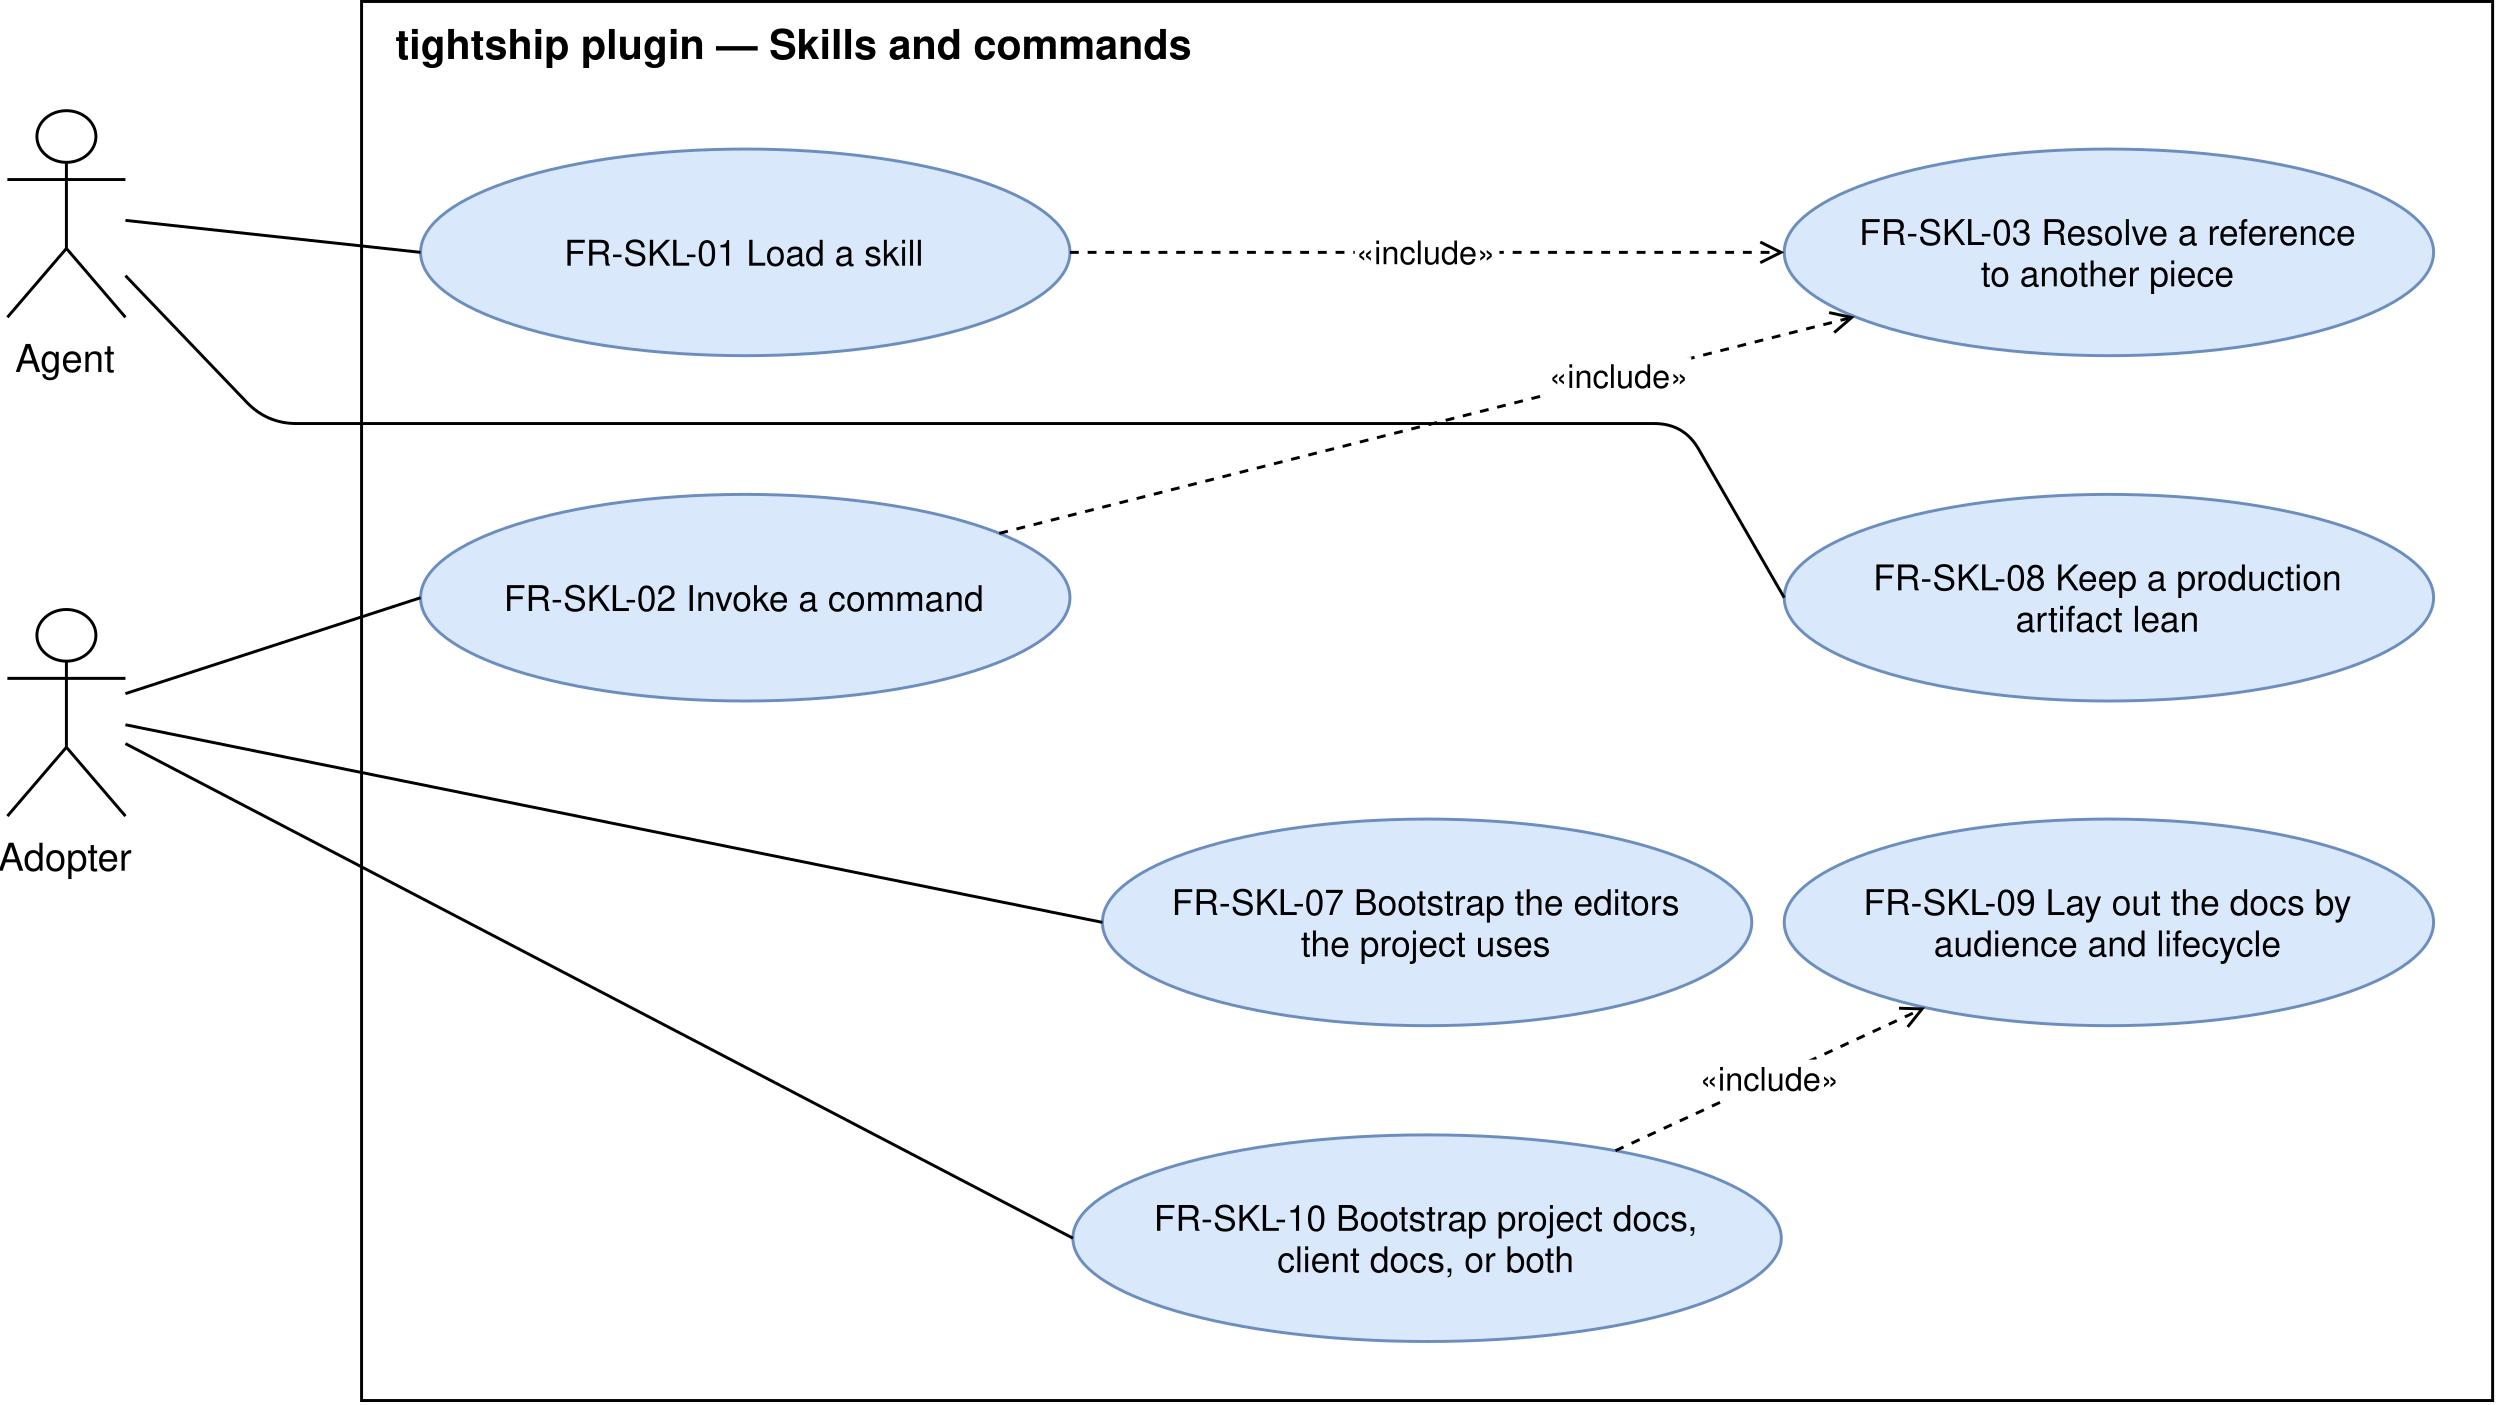
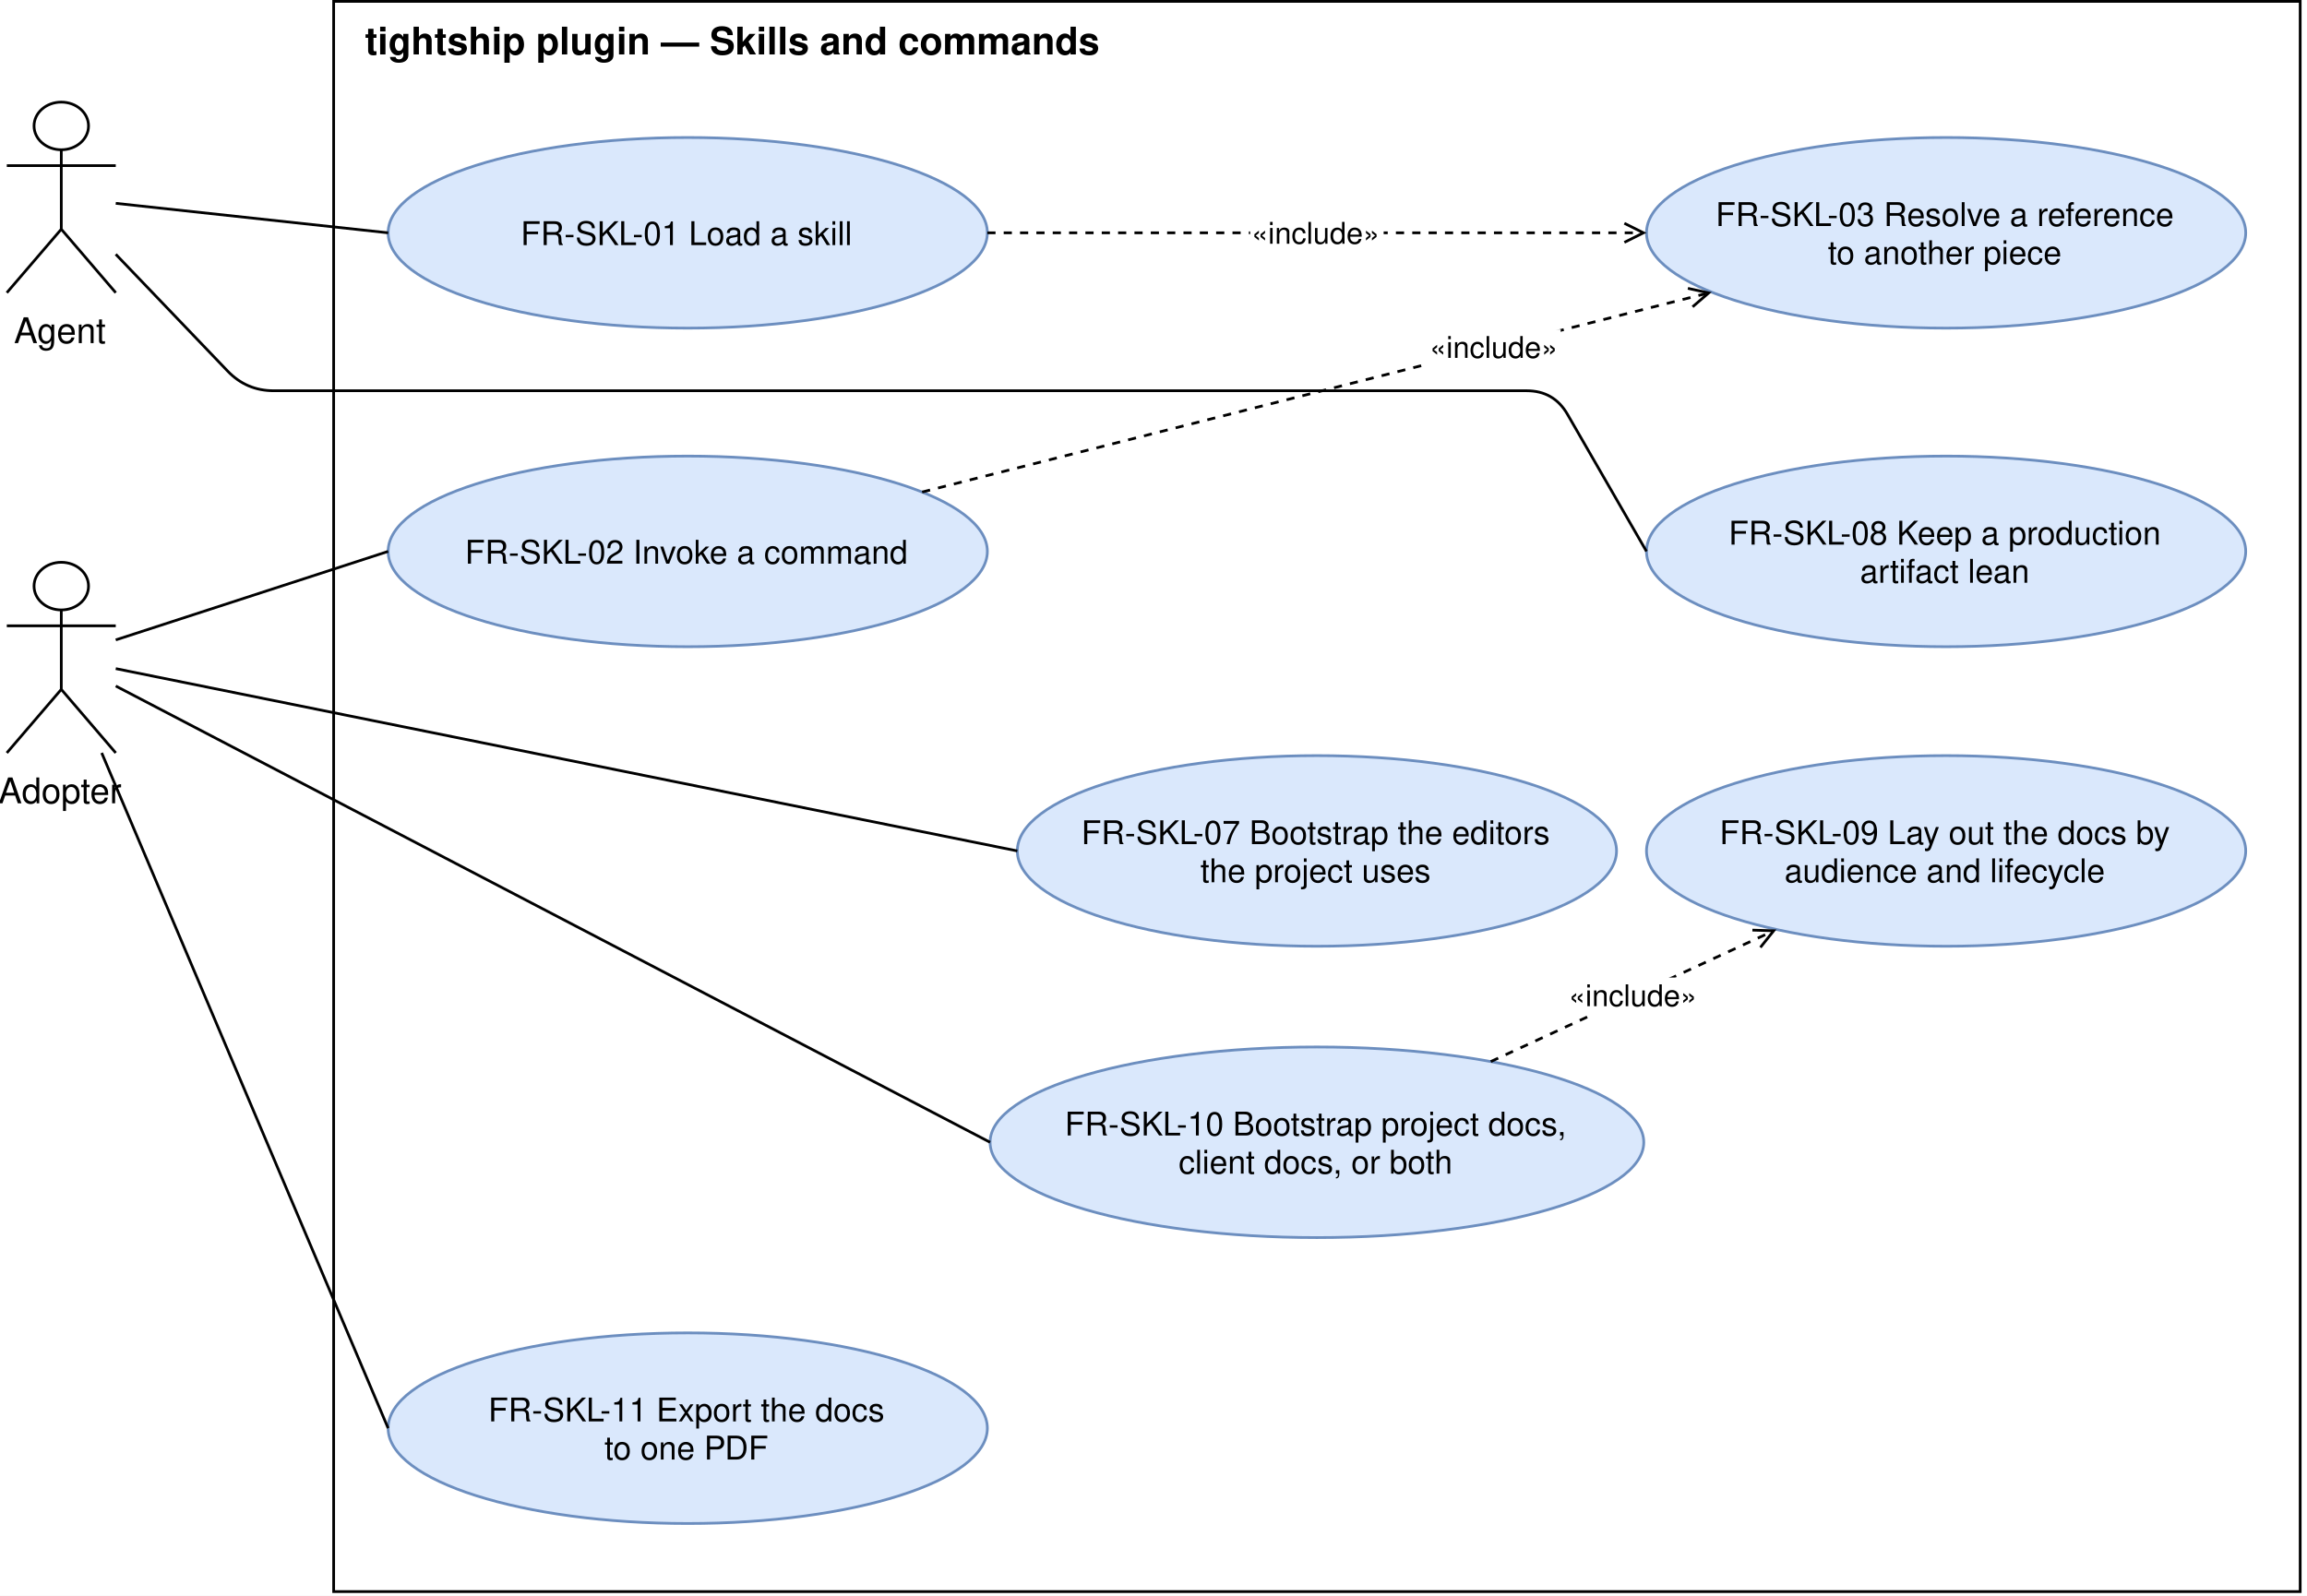
- <svg xmlns="http://www.w3.org/2000/svg" style="background: #ffffff; background-color: #ffffff; color-scheme: light;" version="1.1" width="847px" height="476px" viewBox="0 0 847 476" content="&lt;mxfile host=&quot;Electron&quot;&gt;&#10;  &lt;diagram name=&quot;Page-1&quot; id=&quot;0&quot;&gt;&#10;    &lt;mxGraphModel grid=&quot;0&quot; gridSize=&quot;10&quot; guides=&quot;1&quot; tooltips=&quot;1&quot; connect=&quot;1&quot; arrows=&quot;1&quot; fold=&quot;0&quot; page=&quot;0&quot; pageScale=&quot;1&quot; pageWidth=&quot;850&quot; pageHeight=&quot;1100&quot; background=&quot;#ffffff&quot; math=&quot;0&quot; shadow=&quot;0&quot;&gt;&#10;      &lt;root&gt;&#10;        &lt;mxCell id=&quot;0&quot; /&gt;&#10;        &lt;mxCell id=&quot;1&quot; parent=&quot;0&quot; /&gt;&#10;        &lt;mxCell id=&quot;c2&quot; parent=&quot;1&quot; style=&quot;rounded=0;fillColor=none;verticalAlign=top;align=left;spacingLeft=10;fontStyle=1;fontSize=14;html=0;&quot; value=&quot;tightship plugin — Skills and commands&quot; vertex=&quot;1&quot;&gt;&#10;          &lt;mxGeometry height=&quot;474&quot; width=&quot;722&quot; x=&quot;162&quot; y=&quot;41&quot; as=&quot;geometry&quot; /&gt;&#10;        &lt;/mxCell&gt;&#10;        &lt;mxCell id=&quot;c3&quot; parent=&quot;1&quot; style=&quot;ellipse;fontSize=12;fillColor=#dae8fc;strokeColor=#6c8ebf;html=0;&quot; value=&quot;FR-SKL-01 Load a skill&quot; vertex=&quot;1&quot;&gt;&#10;          &lt;mxGeometry height=&quot;70&quot; width=&quot;220&quot; x=&quot;182&quot; y=&quot;91&quot; as=&quot;geometry&quot; /&gt;&#10;        &lt;/mxCell&gt;&#10;        &lt;mxCell id=&quot;c4&quot; parent=&quot;1&quot; style=&quot;ellipse;fontSize=12;fillColor=#dae8fc;strokeColor=#6c8ebf;html=0;&quot; value=&quot;FR-SKL-02 Invoke a command&quot; vertex=&quot;1&quot;&gt;&#10;          &lt;mxGeometry height=&quot;70&quot; width=&quot;220&quot; x=&quot;182&quot; y=&quot;208&quot; as=&quot;geometry&quot; /&gt;&#10;        &lt;/mxCell&gt;&#10;        &lt;mxCell id=&quot;c5&quot; parent=&quot;1&quot; style=&quot;ellipse;fontSize=12;fillColor=#dae8fc;strokeColor=#6c8ebf;html=0;&quot; value=&quot;FR-SKL-03 Resolve a reference&amp;#xa;to another piece&quot; vertex=&quot;1&quot;&gt;&#10;          &lt;mxGeometry height=&quot;70&quot; width=&quot;220&quot; x=&quot;644&quot; y=&quot;91&quot; as=&quot;geometry&quot; /&gt;&#10;        &lt;/mxCell&gt;&#10;        &lt;mxCell id=&quot;c6&quot; parent=&quot;1&quot; style=&quot;shape=umlActor;verticalLabelPosition=bottom;verticalAlign=top;fontSize=13;html=0;&quot; value=&quot;Agent&quot; vertex=&quot;1&quot;&gt;&#10;          &lt;mxGeometry height=&quot;70&quot; width=&quot;40&quot; x=&quot;42&quot; y=&quot;78&quot; as=&quot;geometry&quot; /&gt;&#10;        &lt;/mxCell&gt;&#10;        &lt;mxCell id=&quot;c7&quot; edge=&quot;1&quot; parent=&quot;1&quot; source=&quot;c6&quot; style=&quot;endArrow=none;entryX=0;entryY=0.5;html=0;fontSize=11;labelBackgroundColor=#ffffff;&quot; target=&quot;c3&quot; value=&quot;&quot;&gt;&#10;          &lt;mxGeometry relative=&quot;1&quot; as=&quot;geometry&quot; /&gt;&#10;        &lt;/mxCell&gt;&#10;        &lt;mxCell id=&quot;c8&quot; parent=&quot;1&quot; style=&quot;shape=umlActor;verticalLabelPosition=bottom;verticalAlign=top;fontSize=13;html=0;&quot; value=&quot;Adopter&quot; vertex=&quot;1&quot;&gt;&#10;          &lt;mxGeometry height=&quot;70&quot; width=&quot;40&quot; x=&quot;42&quot; y=&quot;247&quot; as=&quot;geometry&quot; /&gt;&#10;        &lt;/mxCell&gt;&#10;        &lt;mxCell id=&quot;c9&quot; edge=&quot;1&quot; parent=&quot;1&quot; source=&quot;c8&quot; style=&quot;endArrow=none;entryX=0;entryY=0.5;html=0;fontSize=11;labelBackgroundColor=#ffffff;&quot; target=&quot;c4&quot; value=&quot;&quot;&gt;&#10;          &lt;mxGeometry relative=&quot;1&quot; as=&quot;geometry&quot; /&gt;&#10;        &lt;/mxCell&gt;&#10;        &lt;mxCell id=&quot;c10&quot; edge=&quot;1&quot; parent=&quot;1&quot; source=&quot;c3&quot; style=&quot;dashed=1;endArrow=open;endFill=0;html=0;fontSize=11;labelBackgroundColor=#ffffff;&quot; target=&quot;c5&quot; value=&quot;«include»&quot;&gt;&#10;          &lt;mxGeometry relative=&quot;1&quot; as=&quot;geometry&quot; /&gt;&#10;        &lt;/mxCell&gt;&#10;        &lt;mxCell id=&quot;c11&quot; edge=&quot;1&quot; parent=&quot;1&quot; source=&quot;c4&quot; style=&quot;dashed=1;endArrow=open;endFill=0;html=0;fontSize=11;labelBackgroundColor=#ffffff;&quot; target=&quot;c5&quot; value=&quot;«include»&quot;&gt;&#10;          &lt;mxGeometry relative=&quot;1&quot; x=&quot;0.45&quot; as=&quot;geometry&quot; /&gt;&#10;        &lt;/mxCell&gt;&#10;        &lt;mxCell id=&quot;c12&quot; parent=&quot;1&quot; style=&quot;ellipse;fontSize=12;fillColor=#dae8fc;strokeColor=#6c8ebf;html=0;&quot; value=&quot;FR-SKL-07 Bootstrap the editors&amp;#xa;the project uses&quot; vertex=&quot;1&quot;&gt;&#10;          &lt;mxGeometry height=&quot;70&quot; width=&quot;220&quot; x=&quot;413&quot; y=&quot;318&quot; as=&quot;geometry&quot; /&gt;&#10;        &lt;/mxCell&gt;&#10;        &lt;mxCell id=&quot;c13&quot; edge=&quot;1&quot; parent=&quot;1&quot; source=&quot;c8&quot; style=&quot;endArrow=none;entryX=0;entryY=0.5;html=0;fontSize=11;labelBackgroundColor=#ffffff;&quot; target=&quot;c12&quot; value=&quot;&quot;&gt;&#10;          &lt;mxGeometry relative=&quot;1&quot; as=&quot;geometry&quot; /&gt;&#10;        &lt;/mxCell&gt;&#10;        &lt;mxCell id=&quot;c14&quot; parent=&quot;1&quot; style=&quot;ellipse;fontSize=12;fillColor=#dae8fc;strokeColor=#6c8ebf;html=0;&quot; value=&quot;FR-SKL-08 Keep a production&amp;#xa;artifact lean&quot; vertex=&quot;1&quot;&gt;&#10;          &lt;mxGeometry height=&quot;70&quot; width=&quot;220&quot; x=&quot;644&quot; y=&quot;208&quot; as=&quot;geometry&quot; /&gt;&#10;        &lt;/mxCell&gt;&#10;        &lt;mxCell id=&quot;c15&quot; edge=&quot;1&quot; parent=&quot;1&quot; source=&quot;c6&quot; style=&quot;endArrow=none;entryX=0;entryY=0.5;html=0;fontSize=11;labelBackgroundColor=#ffffff;&quot; target=&quot;c14&quot; value=&quot;&quot;&gt;&#10;          &lt;mxGeometry relative=&quot;1&quot; as=&quot;geometry&quot;&gt;&#10;            &lt;Array as=&quot;points&quot;&gt;&#10;              &lt;mxPoint x=&quot;130&quot; y=&quot;184&quot; /&gt;&#10;              &lt;mxPoint x=&quot;610&quot; y=&quot;184&quot; /&gt;&#10;            &lt;/Array&gt;&#10;          &lt;/mxGeometry&gt;&#10;        &lt;/mxCell&gt;&#10;        &lt;mxCell id=&quot;c16&quot; parent=&quot;1&quot; style=&quot;ellipse;fontSize=12;fillColor=#dae8fc;strokeColor=#6c8ebf;html=0;&quot; value=&quot;FR-SKL-10 Bootstrap project docs,&amp;#xa;client docs, or both&quot; vertex=&quot;1&quot;&gt;&#10;          &lt;mxGeometry height=&quot;70&quot; width=&quot;240&quot; x=&quot;403&quot; y=&quot;425&quot; as=&quot;geometry&quot; /&gt;&#10;        &lt;/mxCell&gt;&#10;        &lt;mxCell id=&quot;c17&quot; edge=&quot;1&quot; parent=&quot;1&quot; source=&quot;c8&quot; style=&quot;endArrow=none;entryX=0;entryY=0.5;html=0;fontSize=11;labelBackgroundColor=#ffffff;&quot; target=&quot;c16&quot; value=&quot;&quot;&gt;&#10;          &lt;mxGeometry relative=&quot;1&quot; as=&quot;geometry&quot; /&gt;&#10;        &lt;/mxCell&gt;&#10;        &lt;mxCell id=&quot;c18&quot; parent=&quot;1&quot; style=&quot;ellipse;fontSize=12;fillColor=#dae8fc;strokeColor=#6c8ebf;html=0;&quot; value=&quot;FR-SKL-09 Lay out the docs by&amp;#xa;audience and lifecycle&quot; vertex=&quot;1&quot;&gt;&#10;          &lt;mxGeometry height=&quot;70&quot; width=&quot;220&quot; x=&quot;644&quot; y=&quot;318&quot; as=&quot;geometry&quot; /&gt;&#10;        &lt;/mxCell&gt;&#10;        &lt;mxCell id=&quot;c19&quot; edge=&quot;1&quot; parent=&quot;1&quot; source=&quot;c16&quot; style=&quot;dashed=1;endArrow=open;endFill=0;html=0;fontSize=11;labelBackgroundColor=#ffffff;&quot; target=&quot;c18&quot; value=&quot;«include»&quot;&gt;&#10;          &lt;mxGeometry relative=&quot;1&quot; as=&quot;geometry&quot; /&gt;&#10;        &lt;/mxCell&gt;&#10;      &lt;/root&gt;&#10;    &lt;/mxGraphModel&gt;&#10;  &lt;/diagram&gt;&#10;&lt;/mxfile&gt;&#10;">
+ <svg xmlns="http://www.w3.org/2000/svg" style="background: #ffffff; background-color: #ffffff; color-scheme: light;" version="1.1" width="847px" height="586px" viewBox="0 0 847 586" content="&lt;mxfile host=&quot;Electron&quot;&gt;&#10;  &lt;diagram name=&quot;Page-1&quot; id=&quot;0&quot;&gt;&#10;    &lt;mxGraphModel grid=&quot;0&quot; gridSize=&quot;10&quot; guides=&quot;1&quot; tooltips=&quot;1&quot; connect=&quot;1&quot; arrows=&quot;1&quot; fold=&quot;0&quot; page=&quot;0&quot; pageScale=&quot;1&quot; pageWidth=&quot;850&quot; pageHeight=&quot;1100&quot; background=&quot;#ffffff&quot; math=&quot;0&quot; shadow=&quot;0&quot;&gt;&#10;      &lt;root&gt;&#10;        &lt;mxCell id=&quot;0&quot; /&gt;&#10;        &lt;mxCell id=&quot;1&quot; parent=&quot;0&quot; /&gt;&#10;        &lt;mxCell id=&quot;c2&quot; parent=&quot;1&quot; style=&quot;rounded=0;fillColor=none;verticalAlign=top;align=left;spacingLeft=10;fontStyle=1;fontSize=14;html=0;&quot; value=&quot;tightship plugin — Skills and commands&quot; vertex=&quot;1&quot;&gt;&#10;          &lt;mxGeometry height=&quot;584&quot; width=&quot;722&quot; x=&quot;162&quot; y=&quot;41&quot; as=&quot;geometry&quot; /&gt;&#10;        &lt;/mxCell&gt;&#10;        &lt;mxCell id=&quot;c3&quot; parent=&quot;1&quot; style=&quot;ellipse;fontSize=12;fillColor=#dae8fc;strokeColor=#6c8ebf;html=0;&quot; value=&quot;FR-SKL-01 Load a skill&quot; vertex=&quot;1&quot;&gt;&#10;          &lt;mxGeometry height=&quot;70&quot; width=&quot;220&quot; x=&quot;182&quot; y=&quot;91&quot; as=&quot;geometry&quot; /&gt;&#10;        &lt;/mxCell&gt;&#10;        &lt;mxCell id=&quot;c4&quot; parent=&quot;1&quot; style=&quot;ellipse;fontSize=12;fillColor=#dae8fc;strokeColor=#6c8ebf;html=0;&quot; value=&quot;FR-SKL-02 Invoke a command&quot; vertex=&quot;1&quot;&gt;&#10;          &lt;mxGeometry height=&quot;70&quot; width=&quot;220&quot; x=&quot;182&quot; y=&quot;208&quot; as=&quot;geometry&quot; /&gt;&#10;        &lt;/mxCell&gt;&#10;        &lt;mxCell id=&quot;c5&quot; parent=&quot;1&quot; style=&quot;ellipse;fontSize=12;fillColor=#dae8fc;strokeColor=#6c8ebf;html=0;&quot; value=&quot;FR-SKL-03 Resolve a reference&amp;#xa;to another piece&quot; vertex=&quot;1&quot;&gt;&#10;          &lt;mxGeometry height=&quot;70&quot; width=&quot;220&quot; x=&quot;644&quot; y=&quot;91&quot; as=&quot;geometry&quot; /&gt;&#10;        &lt;/mxCell&gt;&#10;        &lt;mxCell id=&quot;c6&quot; parent=&quot;1&quot; style=&quot;shape=umlActor;verticalLabelPosition=bottom;verticalAlign=top;fontSize=13;html=0;&quot; value=&quot;Agent&quot; vertex=&quot;1&quot;&gt;&#10;          &lt;mxGeometry height=&quot;70&quot; width=&quot;40&quot; x=&quot;42&quot; y=&quot;78&quot; as=&quot;geometry&quot; /&gt;&#10;        &lt;/mxCell&gt;&#10;        &lt;mxCell id=&quot;c7&quot; edge=&quot;1&quot; parent=&quot;1&quot; source=&quot;c6&quot; style=&quot;endArrow=none;entryX=0;entryY=0.5;html=0;fontSize=11;labelBackgroundColor=#ffffff;&quot; target=&quot;c3&quot; value=&quot;&quot;&gt;&#10;          &lt;mxGeometry relative=&quot;1&quot; as=&quot;geometry&quot; /&gt;&#10;        &lt;/mxCell&gt;&#10;        &lt;mxCell id=&quot;c8&quot; parent=&quot;1&quot; style=&quot;shape=umlActor;verticalLabelPosition=bottom;verticalAlign=top;fontSize=13;html=0;&quot; value=&quot;Adopter&quot; vertex=&quot;1&quot;&gt;&#10;          &lt;mxGeometry height=&quot;70&quot; width=&quot;40&quot; x=&quot;42&quot; y=&quot;247&quot; as=&quot;geometry&quot; /&gt;&#10;        &lt;/mxCell&gt;&#10;        &lt;mxCell id=&quot;c9&quot; edge=&quot;1&quot; parent=&quot;1&quot; source=&quot;c8&quot; style=&quot;endArrow=none;entryX=0;entryY=0.5;html=0;fontSize=11;labelBackgroundColor=#ffffff;&quot; target=&quot;c4&quot; value=&quot;&quot;&gt;&#10;          &lt;mxGeometry relative=&quot;1&quot; as=&quot;geometry&quot; /&gt;&#10;        &lt;/mxCell&gt;&#10;        &lt;mxCell id=&quot;c10&quot; edge=&quot;1&quot; parent=&quot;1&quot; source=&quot;c3&quot; style=&quot;dashed=1;endArrow=open;endFill=0;html=0;fontSize=11;labelBackgroundColor=#ffffff;&quot; target=&quot;c5&quot; value=&quot;«include»&quot;&gt;&#10;          &lt;mxGeometry relative=&quot;1&quot; as=&quot;geometry&quot; /&gt;&#10;        &lt;/mxCell&gt;&#10;        &lt;mxCell id=&quot;c11&quot; edge=&quot;1&quot; parent=&quot;1&quot; source=&quot;c4&quot; style=&quot;dashed=1;endArrow=open;endFill=0;html=0;fontSize=11;labelBackgroundColor=#ffffff;&quot; target=&quot;c5&quot; value=&quot;«include»&quot;&gt;&#10;          &lt;mxGeometry relative=&quot;1&quot; x=&quot;0.45&quot; as=&quot;geometry&quot; /&gt;&#10;        &lt;/mxCell&gt;&#10;        &lt;mxCell id=&quot;c12&quot; parent=&quot;1&quot; style=&quot;ellipse;fontSize=12;fillColor=#dae8fc;strokeColor=#6c8ebf;html=0;&quot; value=&quot;FR-SKL-07 Bootstrap the editors&amp;#xa;the project uses&quot; vertex=&quot;1&quot;&gt;&#10;          &lt;mxGeometry height=&quot;70&quot; width=&quot;220&quot; x=&quot;413&quot; y=&quot;318&quot; as=&quot;geometry&quot; /&gt;&#10;        &lt;/mxCell&gt;&#10;        &lt;mxCell id=&quot;c13&quot; edge=&quot;1&quot; parent=&quot;1&quot; source=&quot;c8&quot; style=&quot;endArrow=none;entryX=0;entryY=0.5;html=0;fontSize=11;labelBackgroundColor=#ffffff;&quot; target=&quot;c12&quot; value=&quot;&quot;&gt;&#10;          &lt;mxGeometry relative=&quot;1&quot; as=&quot;geometry&quot; /&gt;&#10;        &lt;/mxCell&gt;&#10;        &lt;mxCell id=&quot;c14&quot; parent=&quot;1&quot; style=&quot;ellipse;fontSize=12;fillColor=#dae8fc;strokeColor=#6c8ebf;html=0;&quot; value=&quot;FR-SKL-08 Keep a production&amp;#xa;artifact lean&quot; vertex=&quot;1&quot;&gt;&#10;          &lt;mxGeometry height=&quot;70&quot; width=&quot;220&quot; x=&quot;644&quot; y=&quot;208&quot; as=&quot;geometry&quot; /&gt;&#10;        &lt;/mxCell&gt;&#10;        &lt;mxCell id=&quot;c15&quot; edge=&quot;1&quot; parent=&quot;1&quot; source=&quot;c6&quot; style=&quot;endArrow=none;entryX=0;entryY=0.5;html=0;fontSize=11;labelBackgroundColor=#ffffff;&quot; target=&quot;c14&quot; value=&quot;&quot;&gt;&#10;          &lt;mxGeometry relative=&quot;1&quot; as=&quot;geometry&quot;&gt;&#10;            &lt;Array as=&quot;points&quot;&gt;&#10;              &lt;mxPoint x=&quot;130&quot; y=&quot;184&quot; /&gt;&#10;              &lt;mxPoint x=&quot;610&quot; y=&quot;184&quot; /&gt;&#10;            &lt;/Array&gt;&#10;          &lt;/mxGeometry&gt;&#10;        &lt;/mxCell&gt;&#10;        &lt;mxCell id=&quot;c16&quot; parent=&quot;1&quot; style=&quot;ellipse;fontSize=12;fillColor=#dae8fc;strokeColor=#6c8ebf;html=0;&quot; value=&quot;FR-SKL-10 Bootstrap project docs,&amp;#xa;client docs, or both&quot; vertex=&quot;1&quot;&gt;&#10;          &lt;mxGeometry height=&quot;70&quot; width=&quot;240&quot; x=&quot;403&quot; y=&quot;425&quot; as=&quot;geometry&quot; /&gt;&#10;        &lt;/mxCell&gt;&#10;        &lt;mxCell id=&quot;c17&quot; edge=&quot;1&quot; parent=&quot;1&quot; source=&quot;c8&quot; style=&quot;endArrow=none;entryX=0;entryY=0.5;html=0;fontSize=11;labelBackgroundColor=#ffffff;&quot; target=&quot;c16&quot; value=&quot;&quot;&gt;&#10;          &lt;mxGeometry relative=&quot;1&quot; as=&quot;geometry&quot; /&gt;&#10;        &lt;/mxCell&gt;&#10;        &lt;mxCell id=&quot;c18&quot; parent=&quot;1&quot; style=&quot;ellipse;fontSize=12;fillColor=#dae8fc;strokeColor=#6c8ebf;html=0;&quot; value=&quot;FR-SKL-09 Lay out the docs by&amp;#xa;audience and lifecycle&quot; vertex=&quot;1&quot;&gt;&#10;          &lt;mxGeometry height=&quot;70&quot; width=&quot;220&quot; x=&quot;644&quot; y=&quot;318&quot; as=&quot;geometry&quot; /&gt;&#10;        &lt;/mxCell&gt;&#10;        &lt;mxCell id=&quot;c19&quot; edge=&quot;1&quot; parent=&quot;1&quot; source=&quot;c16&quot; style=&quot;dashed=1;endArrow=open;endFill=0;html=0;fontSize=11;labelBackgroundColor=#ffffff;&quot; target=&quot;c18&quot; value=&quot;«include»&quot;&gt;&#10;          &lt;mxGeometry relative=&quot;1&quot; as=&quot;geometry&quot; /&gt;&#10;        &lt;/mxCell&gt;&#10;        &lt;mxCell id=&quot;c20&quot; parent=&quot;1&quot; style=&quot;ellipse;fontSize=12;fillColor=#dae8fc;strokeColor=#6c8ebf;html=0;&quot; value=&quot;FR-SKL-11 Export the docs&amp;#xa;to one PDF&quot; vertex=&quot;1&quot;&gt;&#10;          &lt;mxGeometry height=&quot;70&quot; width=&quot;220&quot; x=&quot;182&quot; y=&quot;530&quot; as=&quot;geometry&quot; /&gt;&#10;        &lt;/mxCell&gt;&#10;        &lt;mxCell id=&quot;c21&quot; edge=&quot;1&quot; parent=&quot;1&quot; source=&quot;c8&quot; style=&quot;endArrow=none;entryX=0;entryY=0.5;html=0;fontSize=11;labelBackgroundColor=#ffffff;&quot; target=&quot;c20&quot; value=&quot;&quot;&gt;&#10;          &lt;mxGeometry relative=&quot;1&quot; as=&quot;geometry&quot; /&gt;&#10;        &lt;/mxCell&gt;&#10;      &lt;/root&gt;&#10;    &lt;/mxGraphModel&gt;&#10;  &lt;/diagram&gt;&#10;&lt;/mxfile&gt;&#10;">
  <defs />
  <rect fill="#ffffff" width="100%" height="100%" x="0" y="0" style="fill: rgb(255, 255, 255);" />
  <g>
    <g data-cell-id="0">
      <g data-cell-id="1">
        <g data-cell-id="c2">
          <g transform="translate(0.5,0.5)">
-             <rect x="122" y="0" width="722" height="474" fill="none" stroke="#000000" pointer-events="all" style="stroke: rgb(0, 0, 0);" />
+             <rect x="122" y="0" width="722" height="584" fill="none" stroke="#000000" pointer-events="all" style="stroke: rgb(0, 0, 0);" />
          </g>
          <g>
            <g fill="#000000" font-family="Helvetica" font-weight="bold" text-anchor="start" font-size="14px" style="fill: rgb(0, 0, 0);">
              <text x="134" y="20">tightship plugin — Skills and commands</text>
            </g>
          </g>
        </g>
        <g data-cell-id="c3">
          <g transform="translate(0.5,0.5)">
            <ellipse cx="252" cy="85" rx="110" ry="35" fill="#dae8fc" stroke="#6c8ebf" pointer-events="all" style="fill: rgb(218, 232, 252); stroke: rgb(108, 142, 191);" />
          </g>
          <g>
            <g fill="#000000" font-family="Helvetica" text-anchor="middle" font-size="12px" style="fill: rgb(0, 0, 0);">
              <text x="252" y="90">FR-SKL-01 Load a skill</text>
            </g>
          </g>
        </g>
        <g data-cell-id="c4">
          <g transform="translate(0.5,0.5)">
            <ellipse cx="252" cy="202" rx="110" ry="35" fill="#dae8fc" stroke="#6c8ebf" pointer-events="all" style="fill: rgb(218, 232, 252); stroke: rgb(108, 142, 191);" />
          </g>
          <g>
            <g fill="#000000" font-family="Helvetica" text-anchor="middle" font-size="12px" style="fill: rgb(0, 0, 0);">
              <text x="252" y="207">FR-SKL-02 Invoke a command</text>
            </g>
          </g>
        </g>
        <g data-cell-id="c5">
          <g transform="translate(0.5,0.5)">
            <ellipse cx="714" cy="85" rx="110" ry="35" fill="#dae8fc" stroke="#6c8ebf" pointer-events="all" style="fill: rgb(218, 232, 252); stroke: rgb(108, 142, 191);" />
          </g>
          <g>
            <g fill="#000000" font-family="Helvetica" text-anchor="middle" font-size="12px" style="fill: rgb(0, 0, 0);">
              <text x="714" y="83">FR-SKL-03 Resolve a reference</text>
              <text x="714" y="97">to another piece</text>
            </g>
          </g>
        </g>
        <g data-cell-id="c6">
          <g transform="translate(0.5,0.5)">
            <ellipse cx="22" cy="45.75" rx="10" ry="8.75" fill="#ffffff" stroke="#000000" pointer-events="all" style="fill: rgb(255, 255, 255); stroke: rgb(0, 0, 0);" />
            <path d="M 22 54.5 L 22 83.67 M 22 60.33 L 2 60.33 M 22 60.33 L 42 60.33 M 22 83.67 L 2 107 M 22 83.67 L 42 107" fill="none" stroke="#000000" stroke-miterlimit="10" pointer-events="all" style="stroke: rgb(0, 0, 0);" />
          </g>
          <g>
            <g fill="#000000" font-family="Helvetica" text-anchor="middle" font-size="13px" style="fill: rgb(0, 0, 0);">
              <text x="22" y="126">Agent</text>
            </g>
          </g>
        </g>
        <g data-cell-id="c7">
          <g transform="translate(0.5,0.5)">
            <path d="M 42 74.17 L 142 85" fill="none" stroke="#000000" stroke-miterlimit="10" pointer-events="stroke" style="stroke: rgb(0, 0, 0);" />
          </g>
        </g>
        <g data-cell-id="c8">
          <g transform="translate(0.5,0.5)">
            <ellipse cx="22" cy="214.75" rx="10" ry="8.75" fill="#ffffff" stroke="#000000" pointer-events="all" style="fill: rgb(255, 255, 255); stroke: rgb(0, 0, 0);" />
            <path d="M 22 223.5 L 22 252.67 M 22 229.33 L 2 229.33 M 22 229.33 L 42 229.33 M 22 252.67 L 2 276 M 22 252.67 L 42 276" fill="none" stroke="#000000" stroke-miterlimit="10" pointer-events="all" style="stroke: rgb(0, 0, 0);" />
          </g>
          <g>
            <g fill="#000000" font-family="Helvetica" text-anchor="middle" font-size="13px" style="fill: rgb(0, 0, 0);">
              <text x="22" y="295">Adopter</text>
            </g>
          </g>
        </g>
        <g data-cell-id="c9">
          <g transform="translate(0.5,0.5)">
            <path d="M 42 234.5 L 142 202" fill="none" stroke="#000000" stroke-miterlimit="10" pointer-events="stroke" style="stroke: rgb(0, 0, 0);" />
          </g>
        </g>
        <g data-cell-id="c10">
          <g transform="translate(0.5,0.5)">
            <path d="M 362 85 L 601.76 85" fill="none" stroke="#000000" stroke-miterlimit="10" stroke-dasharray="3 3" pointer-events="stroke" style="stroke: rgb(0, 0, 0);" />
            <path d="M 595.88 88.5 L 602.88 85 L 595.88 81.5" fill="none" stroke="#000000" stroke-miterlimit="10" pointer-events="all" style="stroke: rgb(0, 0, 0);" />
          </g>
          <g>
            <g fill="#000000" font-family="Helvetica" text-anchor="middle" font-size="11px" style="fill: rgb(0, 0, 0);">
              <rect fill="#ffffff" stroke="none" x="459" y="79" width="49" height="14" stroke-width="0" style="fill: rgb(255, 255, 255);" />
              <text x="483" y="89.5">«include»</text>
            </g>
          </g>
        </g>
        <g data-cell-id="c11">
          <g transform="translate(0.5,0.5)">
            <path d="M 338.06 180.2 L 625.77 107.34" fill="none" stroke="#000000" stroke-miterlimit="10" stroke-dasharray="3 3" pointer-events="stroke" style="stroke: rgb(0, 0, 0);" />
            <path d="M 620.92 112.18 L 626.85 107.07 L 619.2 105.4" fill="none" stroke="#000000" stroke-miterlimit="10" pointer-events="all" style="stroke: rgb(0, 0, 0);" />
          </g>
          <g>
            <g fill="#000000" font-family="Helvetica" text-anchor="middle" font-size="11px" style="fill: rgb(0, 0, 0);">
              <rect fill="#ffffff" stroke="none" x="524" y="121" width="49" height="14" stroke-width="0" style="fill: rgb(255, 255, 255);" />
              <text x="548.42" y="131.43">«include»</text>
            </g>
          </g>
        </g>
        <g data-cell-id="c12">
          <g transform="translate(0.5,0.5)">
            <ellipse cx="483" cy="312" rx="110" ry="35" fill="#dae8fc" stroke="#6c8ebf" pointer-events="all" style="fill: rgb(218, 232, 252); stroke: rgb(108, 142, 191);" />
          </g>
          <g>
            <g fill="#000000" font-family="Helvetica" text-anchor="middle" font-size="12px" style="fill: rgb(0, 0, 0);">
              <text x="483" y="310">FR-SKL-07 Bootstrap the editors</text>
              <text x="483" y="324">the project uses</text>
            </g>
          </g>
        </g>
        <g data-cell-id="c13">
          <g transform="translate(0.5,0.5)">
            <path d="M 42 245.05 L 373 312" fill="none" stroke="#000000" stroke-miterlimit="10" pointer-events="stroke" style="stroke: rgb(0, 0, 0);" />
          </g>
        </g>
        <g data-cell-id="c14">
          <g transform="translate(0.5,0.5)">
            <ellipse cx="714" cy="202" rx="110" ry="35" fill="#dae8fc" stroke="#6c8ebf" pointer-events="all" style="fill: rgb(218, 232, 252); stroke: rgb(108, 142, 191);" />
          </g>
          <g>
            <g fill="#000000" font-family="Helvetica" text-anchor="middle" font-size="12px" style="fill: rgb(0, 0, 0);">
              <text x="714" y="200">FR-SKL-08 Keep a production</text>
              <text x="714" y="214">artifact lean</text>
            </g>
          </g>
        </g>
        <g data-cell-id="c15">
          <g transform="translate(0.5,0.5)">
            <path d="M 42 92.88 L 83.08 135.78 Q 90 143 100 143 L 560 143 Q 570 143 574.99 151.66 L 604 202" fill="none" stroke="#000000" stroke-miterlimit="10" pointer-events="stroke" style="stroke: rgb(0, 0, 0);" />
          </g>
        </g>
        <g data-cell-id="c16">
          <g transform="translate(0.5,0.5)">
            <ellipse cx="483" cy="419" rx="120" ry="35" fill="#dae8fc" stroke="#6c8ebf" pointer-events="all" style="fill: rgb(218, 232, 252); stroke: rgb(108, 142, 191);" />
          </g>
          <g>
            <g fill="#000000" font-family="Helvetica" text-anchor="middle" font-size="12px" style="fill: rgb(0, 0, 0);">
              <text x="483" y="417">FR-SKL-10 Bootstrap project docs,</text>
              <text x="483" y="431">client docs, or both</text>
            </g>
          </g>
        </g>
        <g data-cell-id="c17">
          <g transform="translate(0.5,0.5)">
            <path d="M 42 251.44 L 363 419" fill="none" stroke="#000000" stroke-miterlimit="10" pointer-events="stroke" style="stroke: rgb(0, 0, 0);" />
          </g>
        </g>
        <g data-cell-id="c18">
          <g transform="translate(0.5,0.5)">
            <ellipse cx="714" cy="312" rx="110" ry="35" fill="#dae8fc" stroke="#6c8ebf" pointer-events="all" style="fill: rgb(218, 232, 252); stroke: rgb(108, 142, 191);" />
          </g>
          <g>
            <g fill="#000000" font-family="Helvetica" text-anchor="middle" font-size="12px" style="fill: rgb(0, 0, 0);">
              <text x="714" y="310">FR-SKL-09 Lay out the docs by</text>
              <text x="714" y="324">audience and lifecycle</text>
            </g>
          </g>
        </g>
        <g data-cell-id="c19">
          <g transform="translate(0.5,0.5)">
            <path d="M 546.83 389.36 L 649.69 341.79" fill="none" stroke="#000000" stroke-miterlimit="10" stroke-dasharray="3 3" pointer-events="stroke" style="stroke: rgb(0, 0, 0);" />
            <path d="M 645.82 347.43 L 650.7 341.32 L 642.88 341.08" fill="none" stroke="#000000" stroke-miterlimit="10" pointer-events="all" style="stroke: rgb(0, 0, 0);" />
          </g>
          <g>
            <g fill="#000000" font-family="Helvetica" text-anchor="middle" font-size="11px" style="fill: rgb(0, 0, 0);">
              <rect fill="#ffffff" stroke="none" x="575" y="359" width="49" height="14" stroke-width="0" style="fill: rgb(255, 255, 255);" />
              <text x="599.48" y="369.51">«include»</text>
            </g>
          </g>
        </g>
+         <g data-cell-id="c20">
+           <g transform="translate(0.5,0.5)">
+             <ellipse cx="252" cy="524" rx="110" ry="35" fill="#dae8fc" stroke="#6c8ebf" pointer-events="all" style="fill: rgb(218, 232, 252); stroke: rgb(108, 142, 191);" />
+           </g>
+           <g>
+             <g fill="#000000" font-family="Helvetica" text-anchor="middle" font-size="12px" style="fill: rgb(0, 0, 0);">
+               <text x="252" y="522">FR-SKL-11 Export the docs</text>
+               <text x="252" y="536">to one PDF</text>
+             </g>
+           </g>
+         </g>
+         <g data-cell-id="c21">
+           <g transform="translate(0.5,0.5)">
+             <path d="M 36.84 276 L 142 524" fill="none" stroke="#000000" stroke-miterlimit="10" pointer-events="stroke" style="stroke: rgb(0, 0, 0);" />
+           </g>
+         </g>
      </g>
    </g>
  </g>
</svg>
